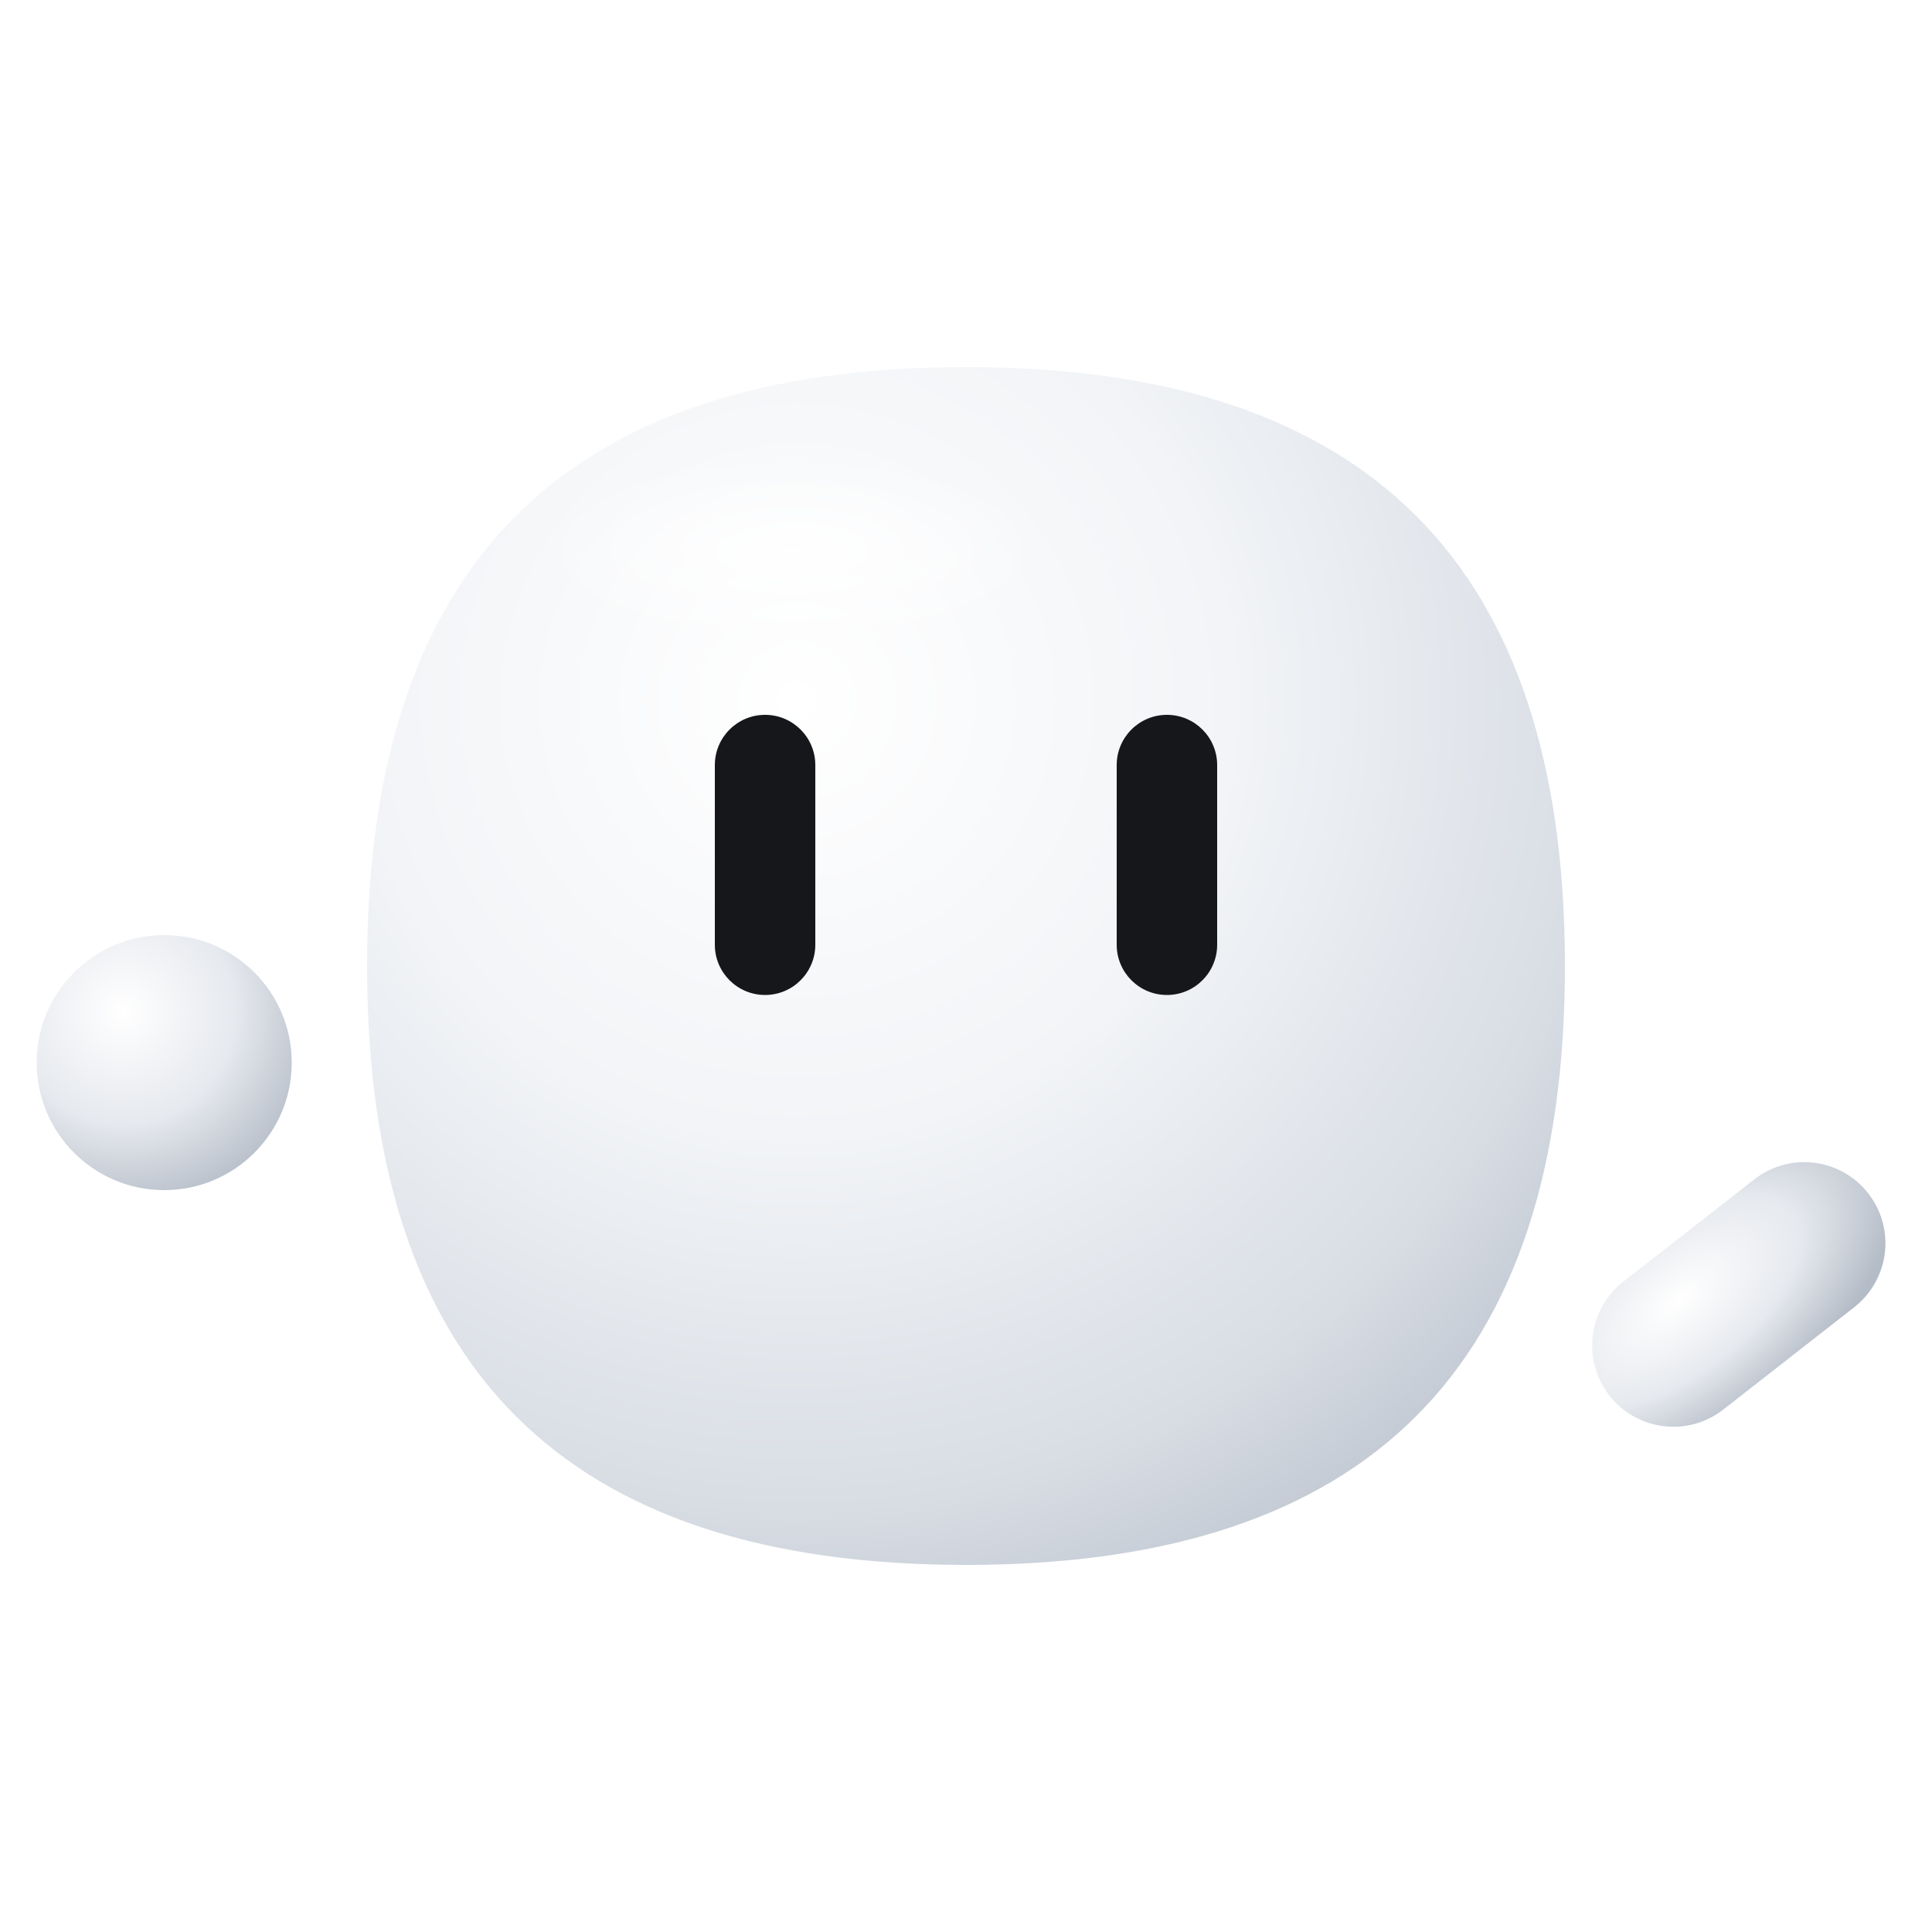
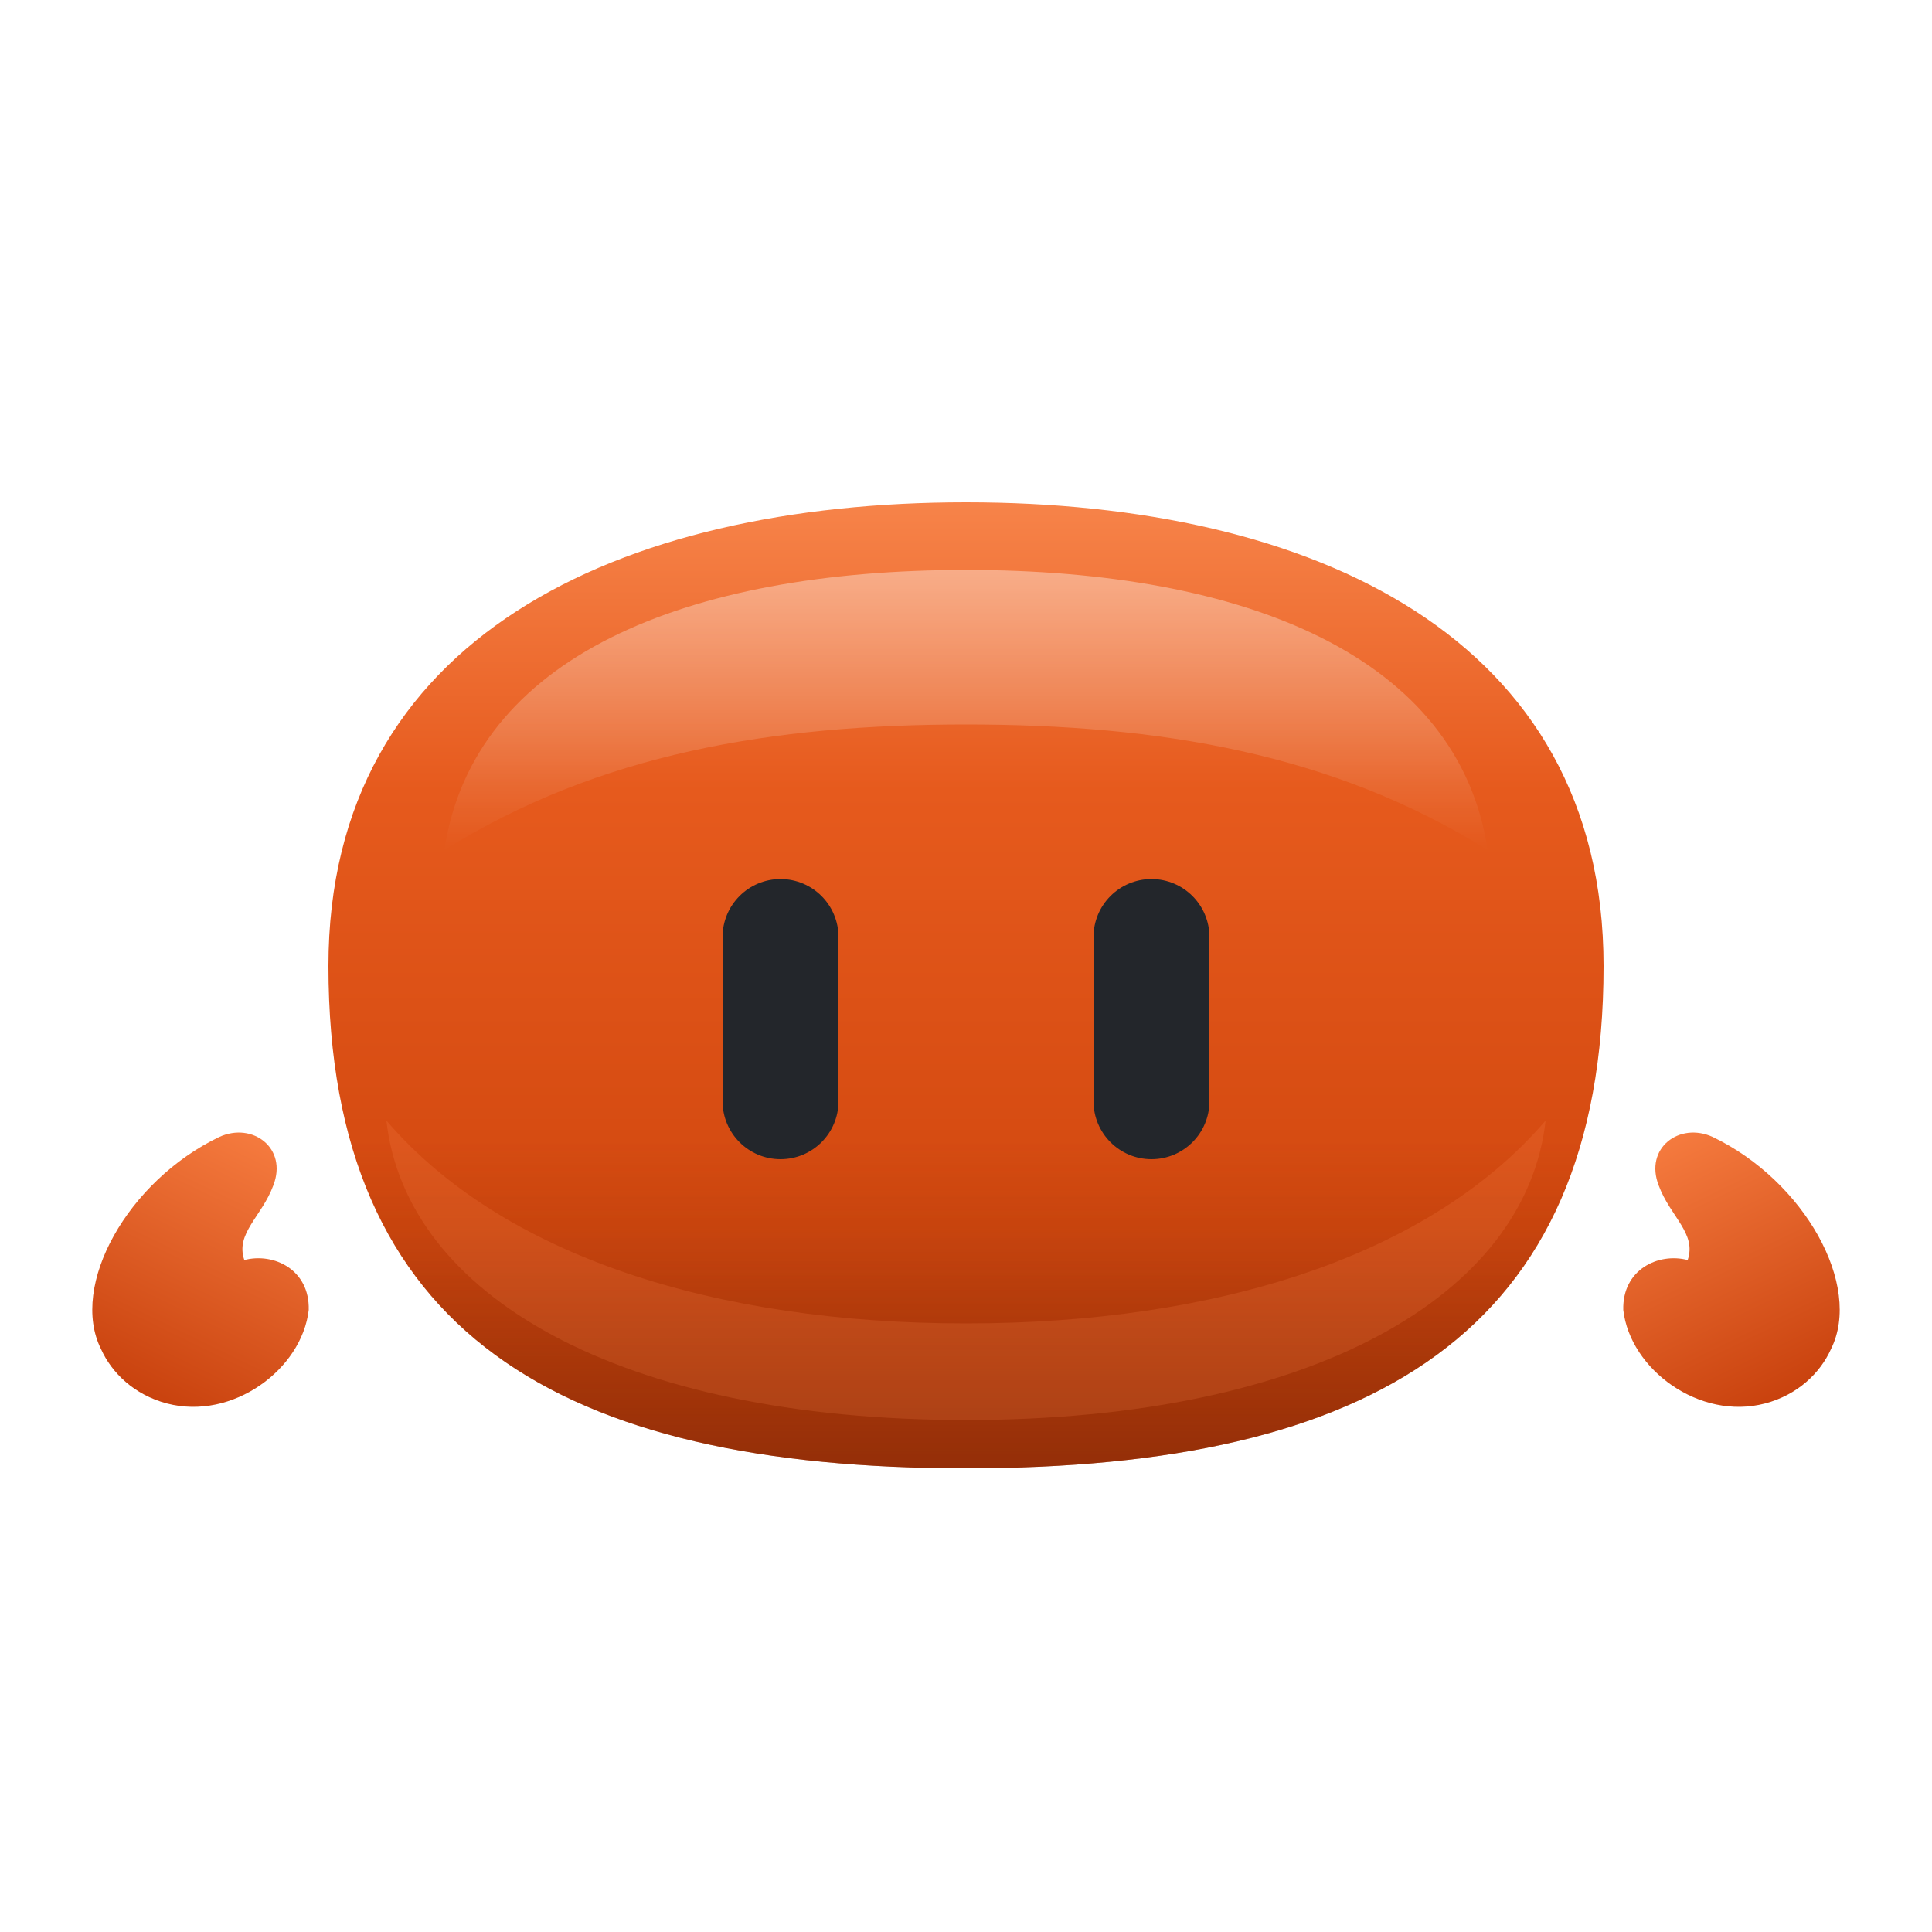
<svg xmlns="http://www.w3.org/2000/svg" viewBox="0 0 100 100" width="400" height="400" shape-rendering="geometricPrecision">
  <defs>
-     <radialGradient id="b" cx="0.36" cy="0.28" r="0.86">
-       <stop offset="0" stop-color="#FFFFFF" />
-       <stop offset="0.42" stop-color="#F2F4F7" />
-       <stop offset="0.78" stop-color="#D8DDE4" />
-       <stop offset="1" stop-color="#B8C0CB" />
-     </radialGradient>
-     <radialGradient id="h" cx="0.34" cy="0.3" r="0.8">
-       <stop offset="0" stop-color="#FFFFFF" />
-       <stop offset="0.55" stop-color="#E6E9EE" />
-       <stop offset="1" stop-color="#B4BCC7" />
-     </radialGradient>
-     <radialGradient id="g" cx="0.5" cy="0.5" r="0.5">
-       <stop offset="0" stop-color="#FFFFFF" stop-opacity="0.9" />
+     <linearGradient id="b" x1="0" y1="0" x2="0" y2="1">
+       <stop offset="0" stop-color="#F7844A" />
+       <stop offset="0.3" stop-color="#E65A1D" />
+       <stop offset="0.75" stop-color="#D2480F" />
+       <stop offset="1" stop-color="#A9360A" />
+     </linearGradient>
+     <linearGradient id="gl" x1="0" y1="0" x2="0" y2="1">
+       <stop offset="0" stop-color="#FFFFFF" stop-opacity="0.38" />
      <stop offset="1" stop-color="#FFFFFF" stop-opacity="0" />
-     </radialGradient>
+     </linearGradient>
+     <linearGradient id="rim" x1="0" y1="0" x2="0" y2="1">
+       <stop offset="0.66" stop-color="#7A2504" stop-opacity="0" />
+       <stop offset="1" stop-color="#7A2504" stop-opacity="0.45" />
+     </linearGradient>
+     <linearGradient id="h" x1="0" y1="0" x2="0" y2="1">
+       <stop offset="0" stop-color="#F57A3E" />
+       <stop offset="1" stop-color="#C9420E" />
+     </linearGradient>
+     <path id="body" d="M17 50 C17 33 32 26 50 26 C68 26 83 33 83 50 C83 69 71 76 50 76 C29 76 17 69 17 50 Z" />
+     <path id="hand" d="M-4.6 7.2 C-8 4.6 -7.6 -2.6 -3.8 -7.4 C-2.4 -9.1 0.2 -8.6 0.4 -6.2 C0.6 -4.2 -0.4 -2.6 0.8 -1.4 C2.2 -2.6 4.6 -2.6 5.6 -0.4 C6.8 3 4.4 7.6 0.4 8.4 C-1.6 8.8 -3.4 8.2 -4.6 7.2 Z" />
  </defs>
-   <circle cx="8.5" cy="55" r="6.6" fill="url(#h)" />
-   <rect x="81.5" y="62.8" width="17" height="8.4" rx="4.2" transform="rotate(-38 90 67)" fill="url(#h)" />
-   <path d="M50 19 C70.8 19 81 29.2 81 50 C81 70.8 70.8 81 50 81 C29.2 81 19 70.8 19 50 C19 29.2 29.2 19 50 19 Z" fill="url(#b)" />
-   <ellipse cx="41" cy="28.5" rx="13" ry="5" fill="url(#g)" />
-   <rect x="37" y="37" width="5.2" height="14.5" rx="2.6" fill="#15171B" />
-   <rect x="57.8" y="37" width="5.2" height="14.5" rx="2.6" fill="#15171B" />
+   <use href="#hand" transform="translate(11.5 66) rotate(26) scale(0.86)" fill="url(#h)" />
+   <use href="#hand" transform="translate(88.5 66) scale(-1 1) rotate(26) scale(0.86)" fill="url(#h)" />
+   <use href="#body" fill="url(#b)" />
+   <use href="#body" fill="url(#rim)" />
+   <path d="M23 44 C24.5 34 35.5 29.5 50 29.5 C64.5 29.5 75.5 34 77 44 C69 39 60 37.5 50 37.5 C40 37.5 31 39 23 44 Z" fill="url(#gl)" />
+   <path d="M20 58 C26 65 37 68.5 50 68.5 C63 68.5 74 65 80 58 C79 67 68 73.5 50 73.5 C32 73.5 21 67 20 58 Z" fill="#FF8A52" opacity="0.18" />
+   <rect x="37.4" y="45.5" width="6" height="14.5" rx="3" fill="#23262B" />
+   <rect x="56.6" y="45.5" width="6" height="14.5" rx="3" fill="#23262B" />
</svg>
